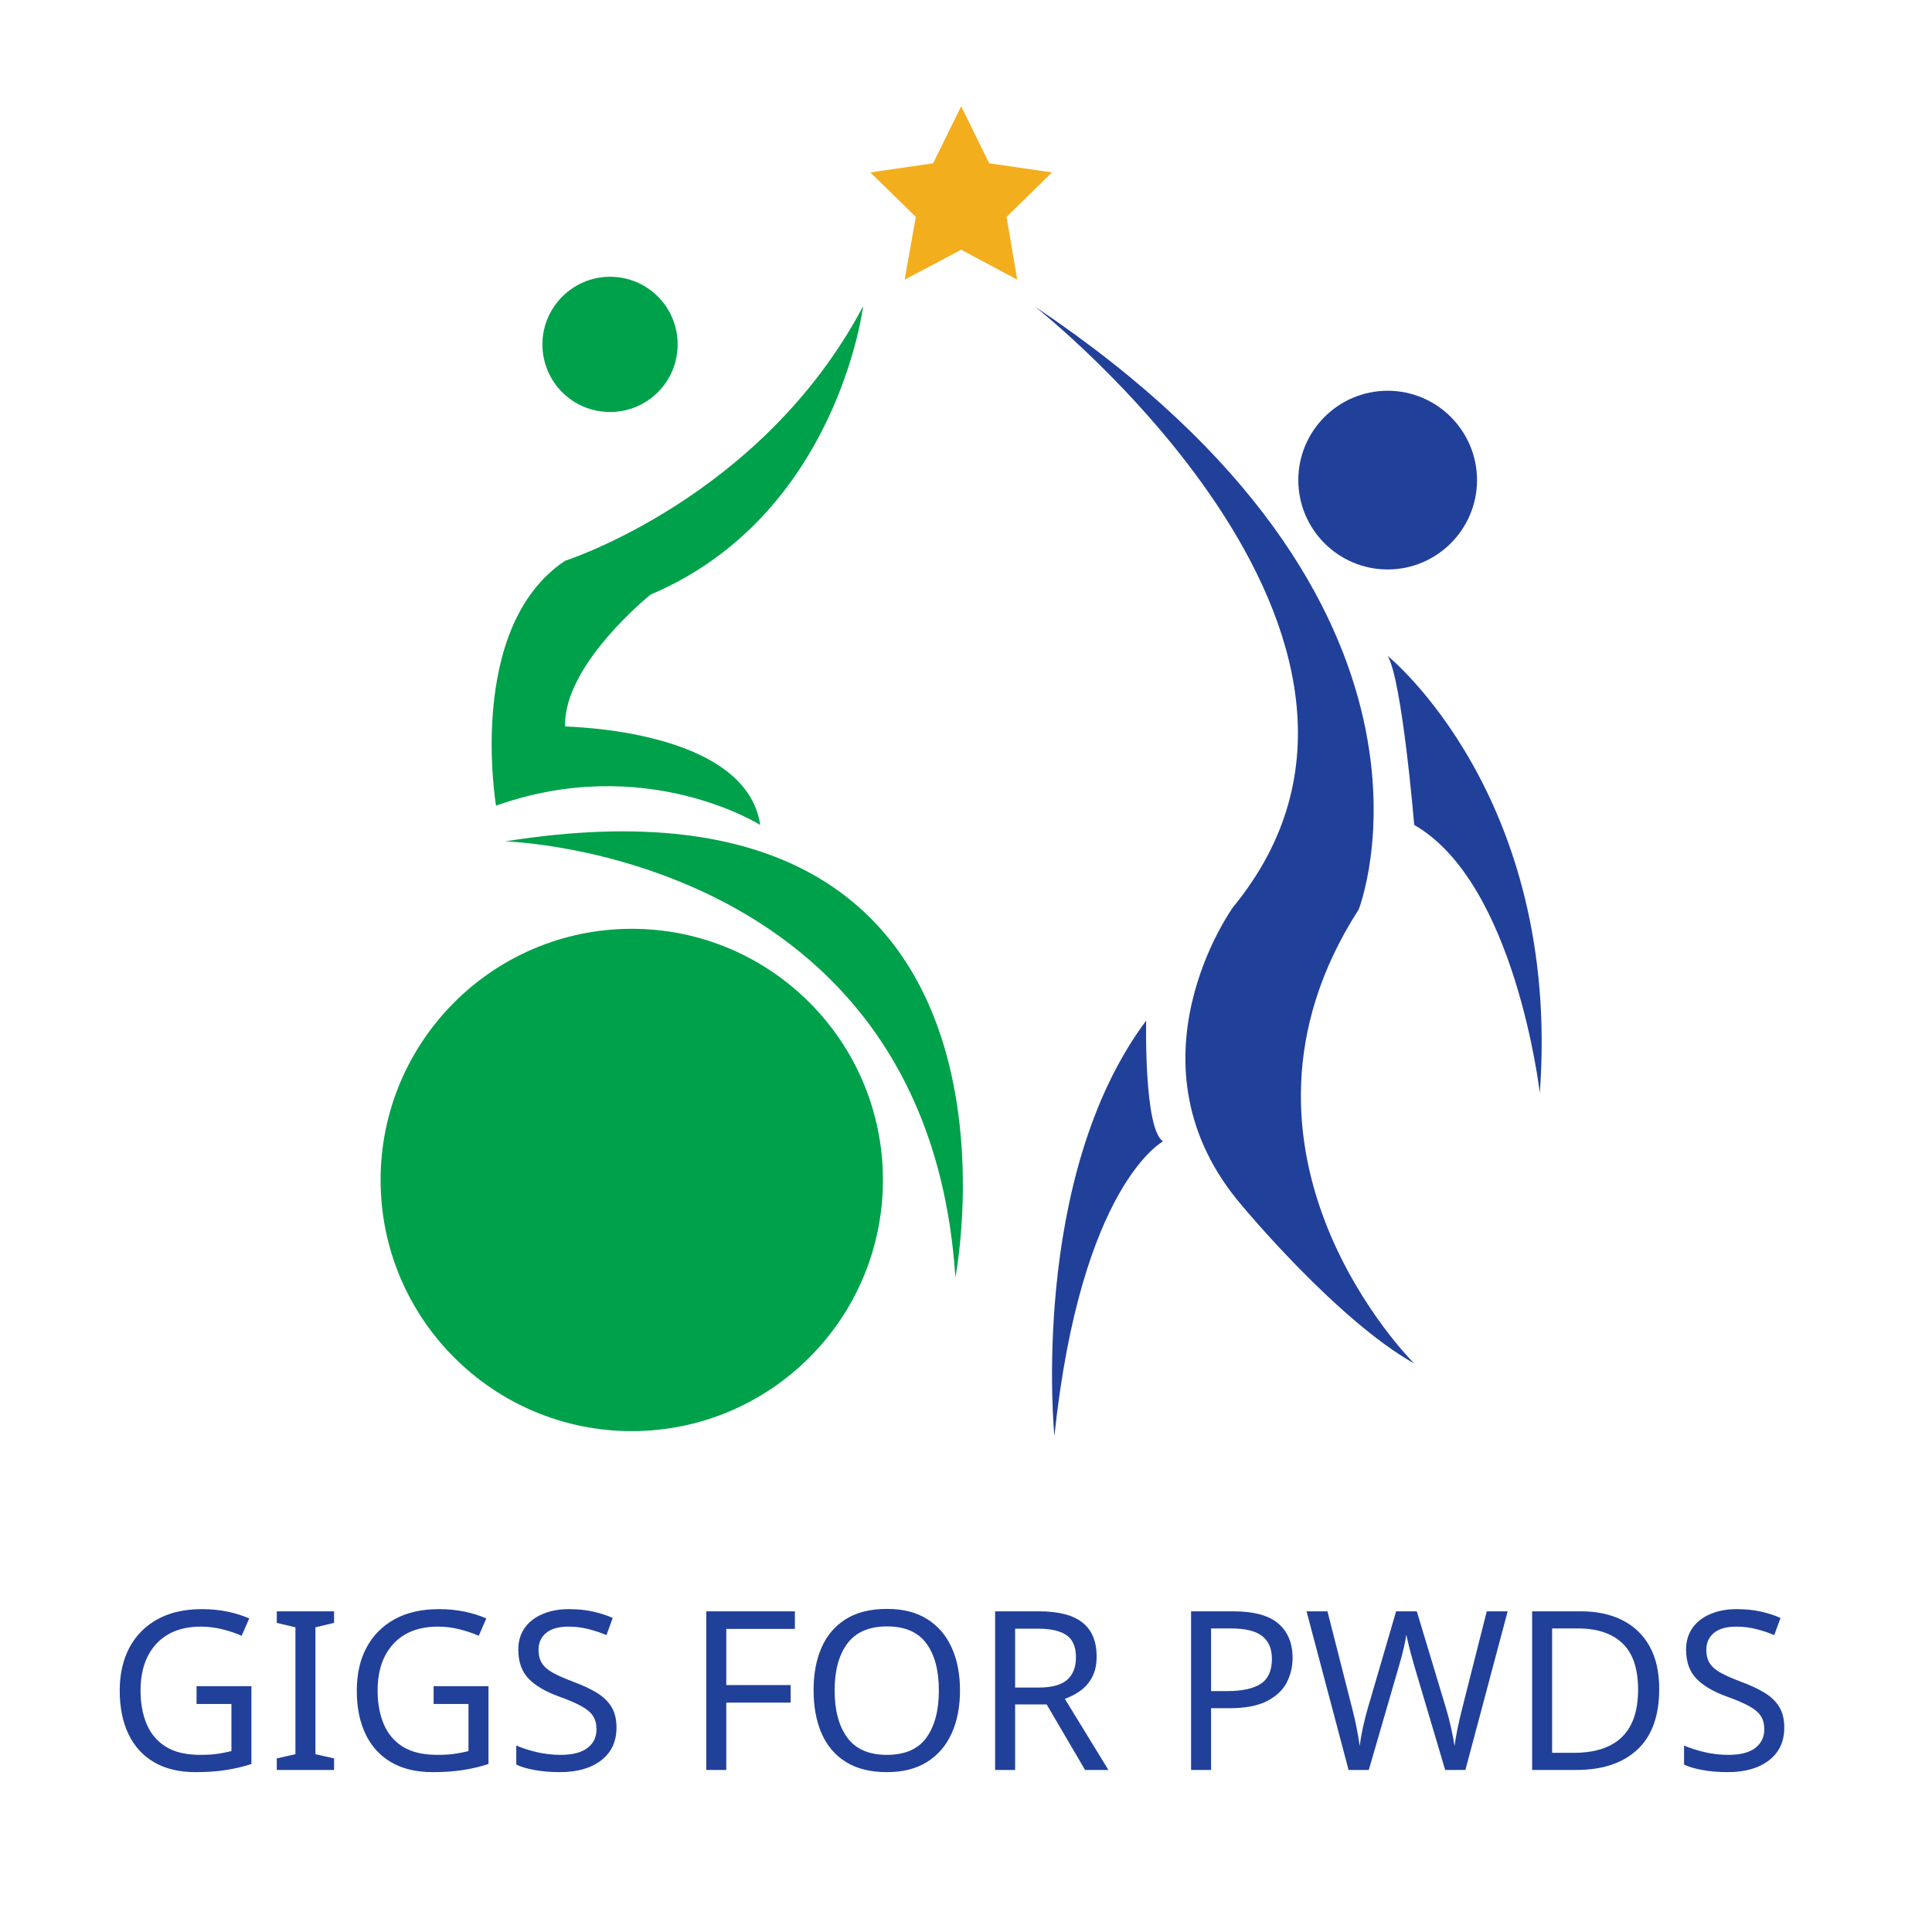
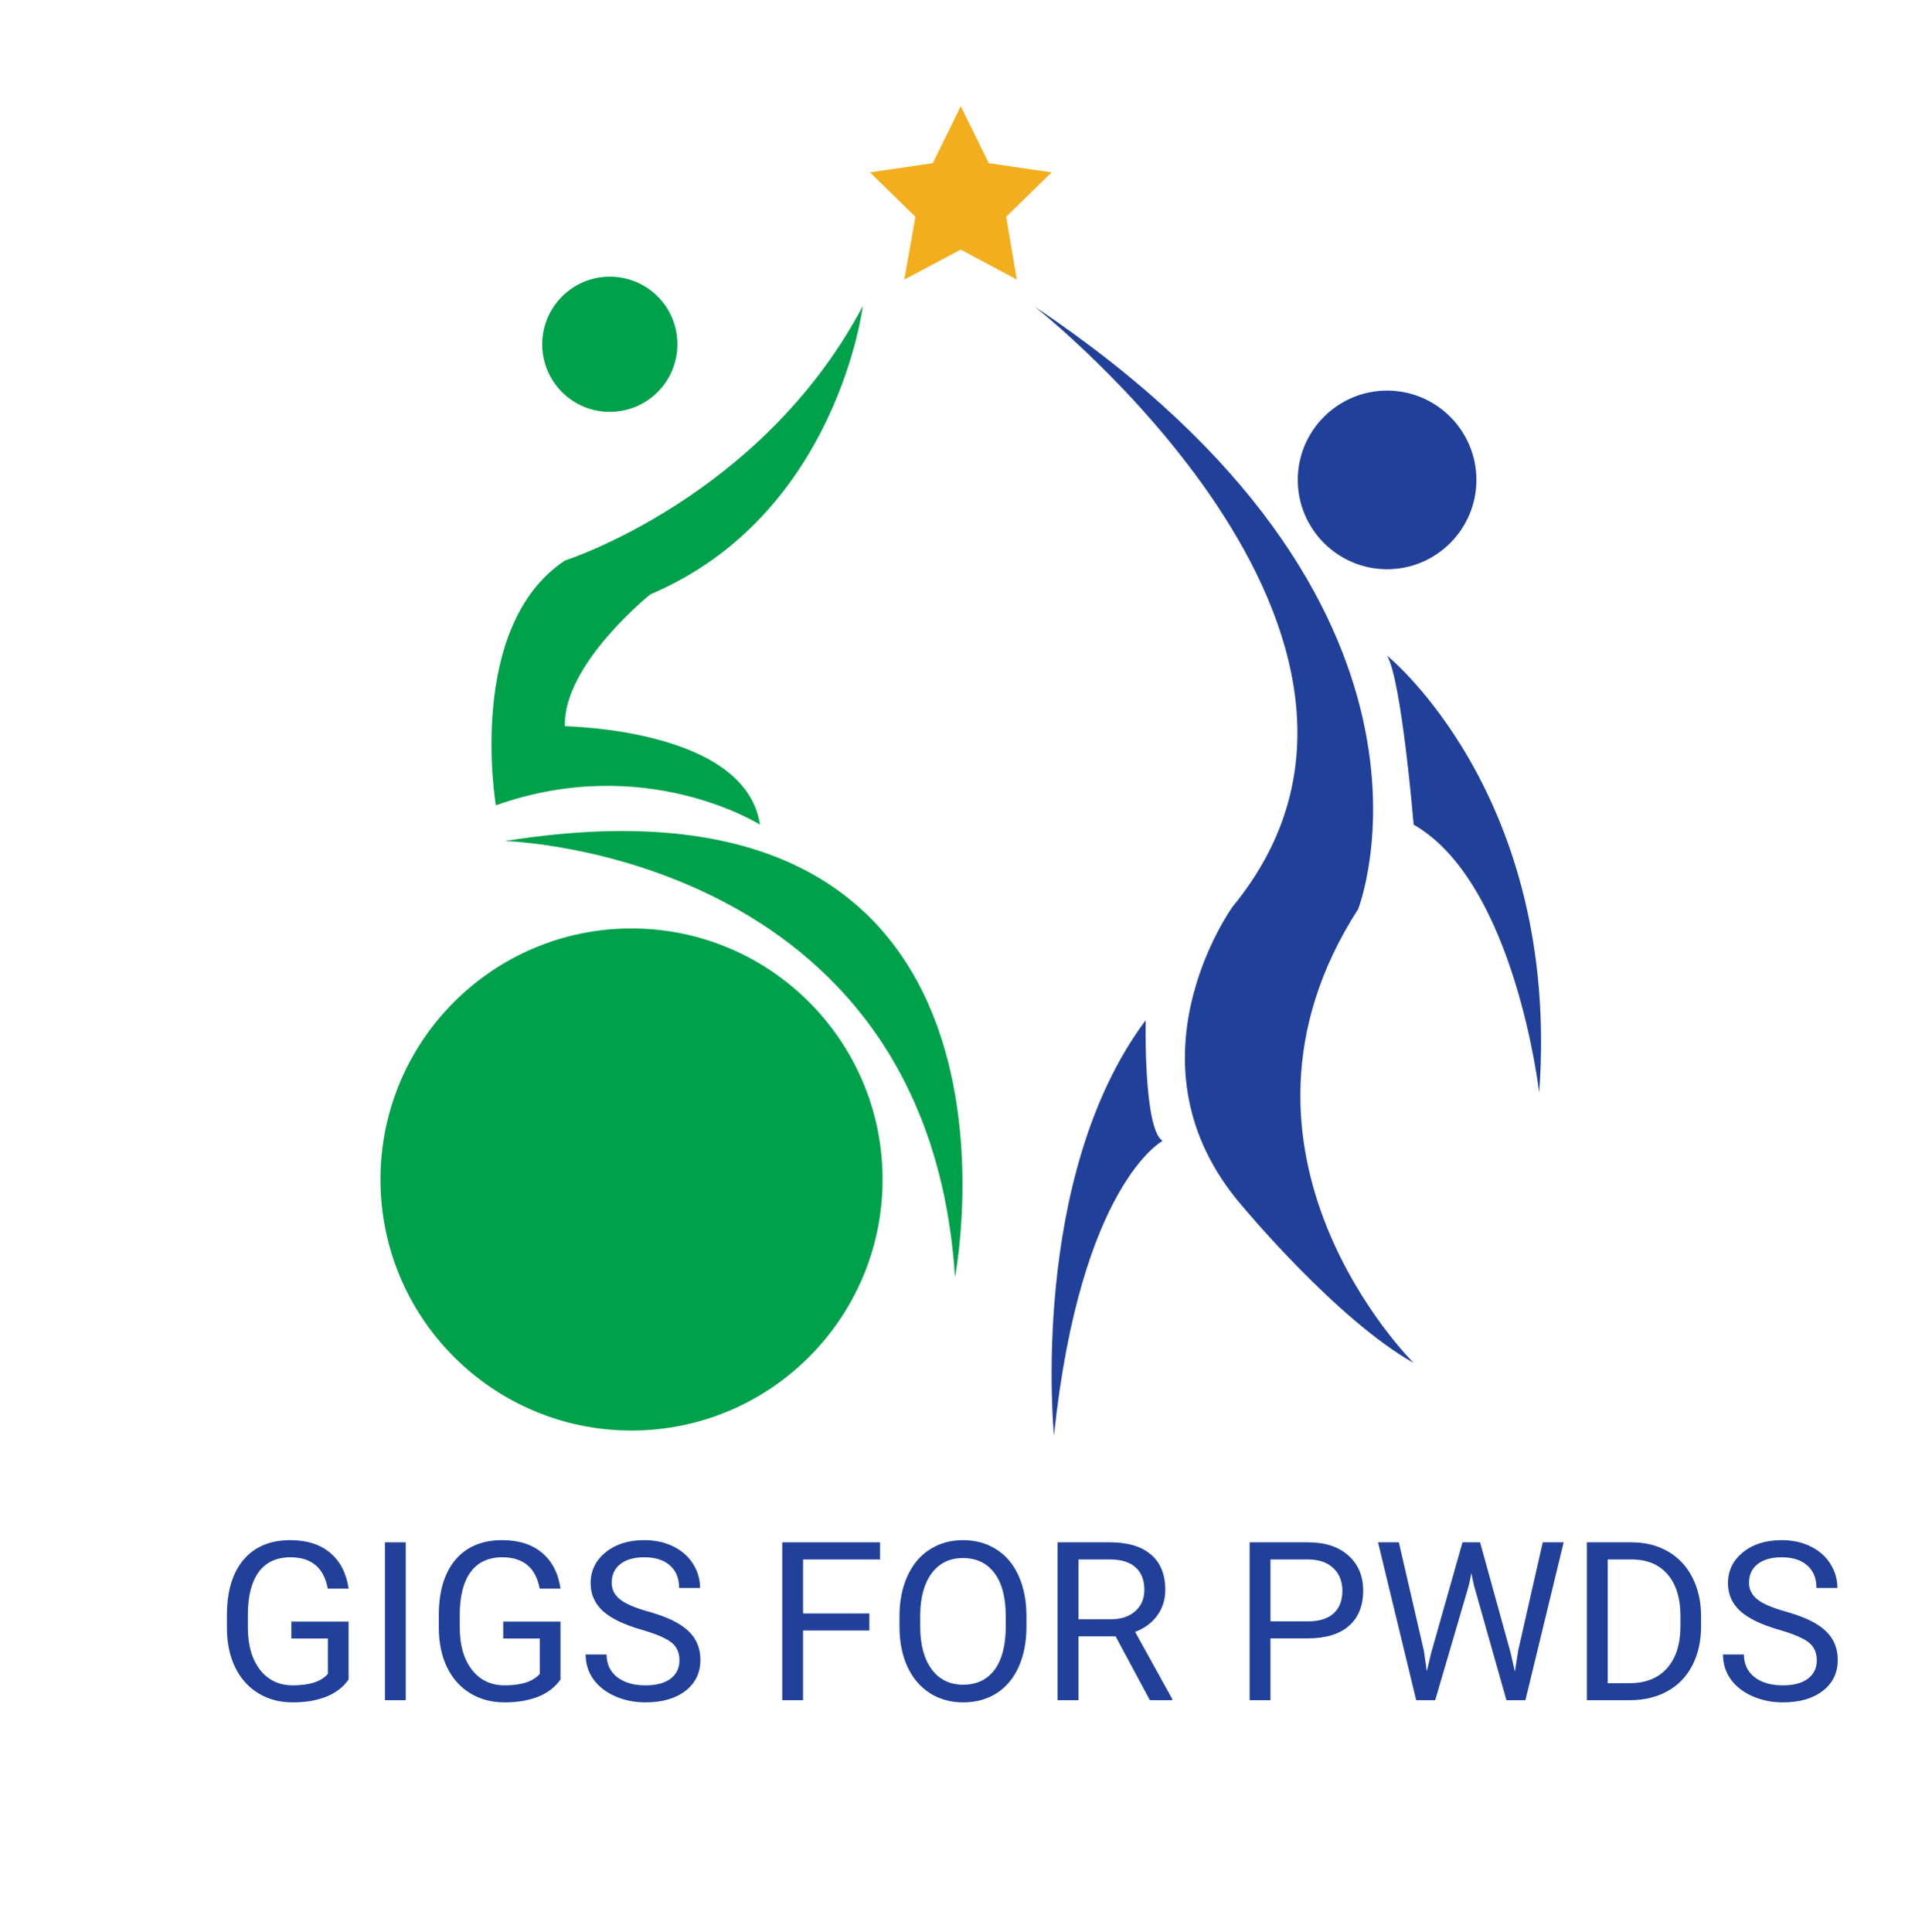
- <svg xmlns="http://www.w3.org/2000/svg" version="1.1" id="Layer_1" x="0px" y="0px" viewBox="0 0 400 400" enable-background="new 0 0 400 400" xml:space="preserve">
-   <g>
-     <path fill="#00A14B" d="M104.6,174.2c0,0,87.5,2.3,93.2,90.3C197.8,264.5,219,155.9,104.6,174.2" />
-     <path fill="#00A14B" d="M157.4,170.8c0,0-23.7-15-54.7-4c0,0-6.3-37,14.3-50.7c0,0,40.7-13,61.7-52.7c0,0-5.3,43.3-44,59.7   c0,0-18.1,14.5-17.7,27.3C117.1,150.5,154.4,150.8,157.4,170.8" />
-     <path fill="#21409A" d="M214.3,63.5c0,0,87,68.3,41,124.3c0,0-23.5,32.5,2,62c0,0,19.5,23.5,35.5,32.5c0,0-44-43.5-11.5-94   C281.3,188.3,306.3,125.1,214.3,63.5" />
-     <path fill="#21409A" d="M292.8,170.8c0,0-2.5-30-5.5-35c0,0,36,29,31.5,90.5C318.8,226.3,313.8,182.8,292.8,170.8" />
-     <path fill="#21409A" d="M237.3,211.3c0,0-0.5,22.5,3.5,25c0,0-17,9-22.5,61C218.3,297.3,213,243.9,237.3,211.3" />
-     <path fill="#00A14B" d="M140.3,71.3c0,7.8-6.3,14-14,14c-7.8,0-14-6.3-14-14s6.3-14,14-14C134,57.3,140.3,63.5,140.3,71.3" />
-     <path fill="#21409A" d="M305.8,99.4c0,10.2-8.3,18.5-18.5,18.5s-18.5-8.3-18.5-18.5s8.3-18.5,18.5-18.5S305.8,89.2,305.8,99.4" />
-     <path fill="#00A14B" d="M182.8,244.3c0,28.7-23.3,52-52,52s-52-23.3-52-52s23.3-52,52-52S182.8,215.6,182.8,244.3" />
-     <text transform="matrix(1 0 0 1 21.9746 366.45)" fill="#21409A" font-family="'Oklahoma-Bold'" font-size="46">GIGS FOR PWDS</text>
-     <polygon fill="#F3AE1D" points="199,22 204.8,33.8 217.8,35.7 208.4,44.9 210.6,57.9 199,51.7 187.3,57.9 189.6,44.9 180.2,35.7    193.2,33.8  " />
-   </g>
+ <svg xmlns="http://www.w3.org/2000/svg" width="145" height="145" viewBox="0 0 145 145" fill="none">
+   <path d="M37.917 63.148C37.917 63.148 69.636 63.981 71.703 95.881C71.703 95.881 79.388 56.514 37.917 63.148Z" fill="#00A14B" />
+   <path d="M57.057 61.915C57.057 61.915 48.466 56.477 37.229 60.465C37.229 60.465 34.945 47.052 42.413 42.086C42.413 42.086 57.166 37.374 64.779 22.982C64.779 22.982 62.858 38.679 48.829 44.624C48.829 44.624 42.267 49.88 42.413 54.52C42.449 54.556 55.97 54.665 57.057 61.915Z" fill="#00A14B" />
+   <path d="M77.684 23.019C77.684 23.019 109.221 47.777 92.546 68.077C92.546 68.077 84.028 79.859 93.271 90.552C93.271 90.552 100.34 99.071 106.14 102.334C106.14 102.334 90.19 86.565 101.971 68.259C101.971 68.259 111.034 45.349 77.684 23.019Z" fill="#21409A" />
+   <path d="M106.14 61.915C106.14 61.915 105.234 51.04 104.146 49.227C104.146 49.227 117.196 59.74 115.565 82.034C115.565 82.034 113.752 66.265 106.14 61.915Z" fill="#21409A" />
+   <path d="M86.021 76.596C86.021 76.596 85.84 84.752 87.29 85.659C87.29 85.659 81.127 88.921 79.134 107.771C79.134 107.771 77.213 88.414 86.021 76.596Z" fill="#21409A" />
+   <path d="M50.859 25.846C50.859 28.674 48.575 30.921 45.784 30.921C42.956 30.921 40.709 28.637 40.709 25.846C40.709 23.055 42.992 20.771 45.784 20.771C48.575 20.771 50.859 23.019 50.859 25.846Z" fill="#00A14B" />
+   <path d="M110.852 36.032C110.852 39.73 107.844 42.739 104.146 42.739C100.449 42.739 97.44 39.73 97.44 36.032C97.44 32.335 100.449 29.326 104.146 29.326C107.844 29.326 110.852 32.335 110.852 36.032Z" fill="#21409A" />
+   <path d="M66.265 88.559C66.265 98.963 57.819 107.409 47.415 107.409C37.011 107.409 28.565 98.963 28.565 88.559C28.565 78.155 37.011 69.709 47.415 69.709C57.819 69.709 66.265 78.155 66.265 88.559Z" fill="#00A14B" />
+   <path d="M72.138 7.975L74.24 12.252L78.953 12.941L75.545 16.276L76.343 20.989L72.138 18.741L67.896 20.989L68.73 16.276L65.323 12.941L70.035 12.252L72.138 7.975Z" fill="#F3AE1D" />
+   <path d="M26.173 126.1C25.771 126.675 25.209 127.107 24.488 127.395C23.771 127.677 22.935 127.818 21.98 127.818C21.014 127.818 20.156 127.593 19.407 127.142C18.658 126.686 18.077 126.04 17.664 125.204C17.257 124.368 17.048 123.4 17.038 122.298V121.264C17.038 119.478 17.453 118.094 18.283 117.111C19.119 116.129 20.292 115.637 21.801 115.637C23.038 115.637 24.034 115.955 24.789 116.59C25.543 117.22 26.005 118.115 26.173 119.277H24.61C24.317 117.708 23.383 116.924 21.809 116.924C20.761 116.924 19.966 117.293 19.423 118.031C18.886 118.764 18.614 119.828 18.609 121.223V122.192C18.609 123.522 18.913 124.58 19.521 125.367C20.129 126.149 20.951 126.54 21.988 126.54C22.574 126.54 23.087 126.475 23.527 126.344C23.966 126.214 24.33 125.994 24.618 125.685V123.022H21.874V121.752H26.173V126.1Z" fill="#21409A" />
+   <path d="M30.464 127.655H28.901V115.8H30.464V127.655Z" fill="#21409A" />
+   <path d="M42.083 126.1C41.681 126.675 41.119 127.107 40.397 127.395C39.681 127.677 38.845 127.818 37.889 127.818C36.923 127.818 36.066 127.593 35.316 127.142C34.567 126.686 33.987 126.04 33.574 125.204C33.167 124.368 32.958 123.4 32.947 122.298V121.264C32.947 119.478 33.362 118.094 34.193 117.111C35.029 116.129 36.201 115.637 37.71 115.637C38.948 115.637 39.944 115.955 40.698 116.59C41.453 117.22 41.914 118.115 42.083 119.277H40.519C40.226 117.708 39.292 116.924 37.718 116.924C36.671 116.924 35.876 117.293 35.333 118.031C34.795 118.764 34.524 119.828 34.519 121.223V122.192C34.519 123.522 34.822 124.58 35.431 125.367C36.038 126.149 36.861 126.54 37.898 126.54C38.484 126.54 38.997 126.475 39.436 126.344C39.876 126.214 40.24 125.994 40.527 125.685V123.022H37.783V121.752H42.083V126.1Z" fill="#21409A" />
+   <path d="M48.189 122.371C46.848 121.986 45.871 121.513 45.258 120.954C44.65 120.39 44.346 119.695 44.346 118.87C44.346 117.936 44.718 117.165 45.462 116.558C46.211 115.944 47.182 115.637 48.376 115.637C49.191 115.637 49.915 115.795 50.55 116.11C51.191 116.425 51.685 116.859 52.032 117.412C52.385 117.966 52.561 118.571 52.561 119.228H50.99C50.99 118.512 50.762 117.95 50.306 117.543C49.85 117.13 49.207 116.924 48.376 116.924C47.606 116.924 47.003 117.095 46.569 117.437C46.14 117.773 45.926 118.243 45.926 118.845C45.926 119.329 46.129 119.738 46.536 120.075C46.949 120.406 47.646 120.71 48.629 120.987C49.617 121.264 50.388 121.57 50.941 121.907C51.5 122.238 51.913 122.626 52.179 123.071C52.45 123.516 52.586 124.04 52.586 124.643C52.586 125.603 52.211 126.374 51.462 126.955C50.713 127.53 49.712 127.818 48.458 127.818C47.644 127.818 46.884 127.663 46.178 127.354C45.472 127.039 44.927 126.61 44.541 126.067C44.161 125.525 43.971 124.909 43.971 124.219H45.543C45.543 124.936 45.806 125.503 46.333 125.921C46.865 126.333 47.573 126.54 48.458 126.54C49.283 126.54 49.915 126.371 50.355 126.035C50.795 125.698 51.014 125.24 51.014 124.659C51.014 124.078 50.811 123.63 50.404 123.315C49.997 122.995 49.258 122.68 48.189 122.371Z" fill="#21409A" />
+   <path d="M65.271 122.42H60.296V127.655H58.733V115.8H66.077V117.087H60.296V121.141H65.271V122.42Z" fill="#21409A" />
+   <path d="M77.069 122.11C77.069 123.272 76.874 124.287 76.483 125.156C76.092 126.019 75.538 126.678 74.822 127.134C74.105 127.59 73.269 127.818 72.314 127.818C71.38 127.818 70.553 127.59 69.831 127.134C69.109 126.673 68.547 126.019 68.145 125.172C67.749 124.32 67.546 123.334 67.535 122.216V121.361C67.535 120.221 67.733 119.215 68.129 118.341C68.525 117.467 69.084 116.799 69.806 116.338C70.534 115.871 71.364 115.637 72.298 115.637C73.248 115.637 74.084 115.868 74.806 116.33C75.533 116.785 76.092 117.45 76.483 118.324C76.874 119.193 77.069 120.205 77.069 121.361V122.11ZM75.514 121.345C75.514 119.939 75.232 118.862 74.667 118.113C74.103 117.358 73.313 116.981 72.298 116.981C71.31 116.981 70.531 117.358 69.961 118.113C69.397 118.862 69.106 119.904 69.09 121.239V122.11C69.09 123.473 69.375 124.545 69.945 125.327C70.52 126.103 71.31 126.491 72.314 126.491C73.324 126.491 74.105 126.124 74.659 125.392C75.213 124.653 75.498 123.598 75.514 122.224V121.345Z" fill="#21409A" />
+   <path d="M83.762 122.859H80.977V127.655H79.406V115.8H83.33C84.666 115.8 85.692 116.104 86.408 116.712C87.13 117.32 87.491 118.205 87.491 119.367C87.491 120.105 87.29 120.748 86.888 121.296C86.492 121.844 85.939 122.254 85.228 122.526L88.012 127.557V127.655H86.335L83.762 122.859ZM80.977 121.581H83.379C84.155 121.581 84.772 121.38 85.228 120.979C85.689 120.577 85.92 120.04 85.92 119.367C85.92 118.634 85.7 118.072 85.26 117.681C84.826 117.29 84.196 117.092 83.371 117.087H80.977V121.581Z" fill="#21409A" />
+   <path d="M95.389 123.014V127.655H93.826V115.8H98.198C99.495 115.8 100.51 116.131 101.243 116.794C101.981 117.456 102.35 118.332 102.35 119.424C102.35 120.574 101.989 121.462 101.267 122.086C100.551 122.705 99.522 123.014 98.181 123.014H95.389ZM95.389 121.736H98.198C99.034 121.736 99.674 121.54 100.119 121.15C100.564 120.753 100.787 120.183 100.787 119.44C100.787 118.734 100.564 118.17 100.119 117.746C99.674 117.323 99.064 117.103 98.287 117.087H95.389V121.736Z" fill="#21409A" />
+   <path d="M106.902 123.918L107.13 125.481L107.464 124.073L109.808 115.8H111.127L113.415 124.073L113.741 125.506L113.993 123.91L115.834 115.8H117.405L114.531 127.655H113.106L110.663 119.016L110.476 118.113L110.289 119.016L107.757 127.655H106.332L103.466 115.8H105.029L106.902 123.918Z" fill="#21409A" />
+   <path d="M119.147 127.655V115.8H122.494C123.525 115.8 124.437 116.028 125.23 116.484C126.022 116.94 126.633 117.589 127.062 118.43C127.496 119.272 127.716 120.238 127.721 121.329V122.086C127.721 123.204 127.504 124.184 127.07 125.025C126.641 125.867 126.025 126.513 125.221 126.963C124.424 127.414 123.493 127.644 122.429 127.655H119.147ZM120.711 117.087V126.377H122.355C123.56 126.377 124.497 126.002 125.164 125.253C125.838 124.504 126.174 123.438 126.174 122.053V121.361C126.174 120.015 125.857 118.97 125.221 118.227C124.592 117.478 123.696 117.098 122.535 117.087H120.711Z" fill="#21409A" />
+   <path d="M133.583 122.371C132.243 121.986 131.266 121.513 130.652 120.954C130.044 120.39 129.74 119.695 129.74 118.87C129.74 117.936 130.112 117.165 130.856 116.558C131.605 115.944 132.576 115.637 133.771 115.637C134.585 115.637 135.309 115.795 135.945 116.11C136.585 116.425 137.079 116.859 137.426 117.412C137.779 117.966 137.956 118.571 137.956 119.228H136.384C136.384 118.512 136.156 117.95 135.7 117.543C135.244 117.13 134.601 116.924 133.771 116.924C133 116.924 132.397 117.095 131.963 117.437C131.534 117.773 131.32 118.243 131.32 118.845C131.32 119.329 131.523 119.738 131.931 120.075C132.343 120.406 133.041 120.71 134.023 120.987C135.011 121.264 135.782 121.57 136.335 121.907C136.894 122.238 137.307 122.626 137.573 123.071C137.844 123.516 137.98 124.04 137.98 124.643C137.98 125.603 137.606 126.374 136.856 126.955C136.107 127.53 135.106 127.818 133.852 127.818C133.038 127.818 132.278 127.663 131.572 127.354C130.867 127.039 130.321 126.61 129.936 126.067C129.556 125.525 129.366 124.909 129.366 124.219H130.937C130.937 124.936 131.2 125.503 131.727 125.921C132.259 126.333 132.967 126.54 133.852 126.54C134.677 126.54 135.309 126.371 135.749 126.035C136.189 125.698 136.409 125.24 136.409 124.659C136.409 124.078 136.205 123.63 135.798 123.315C135.391 122.995 134.653 122.68 133.583 122.371Z" fill="#21409A" />
</svg>
